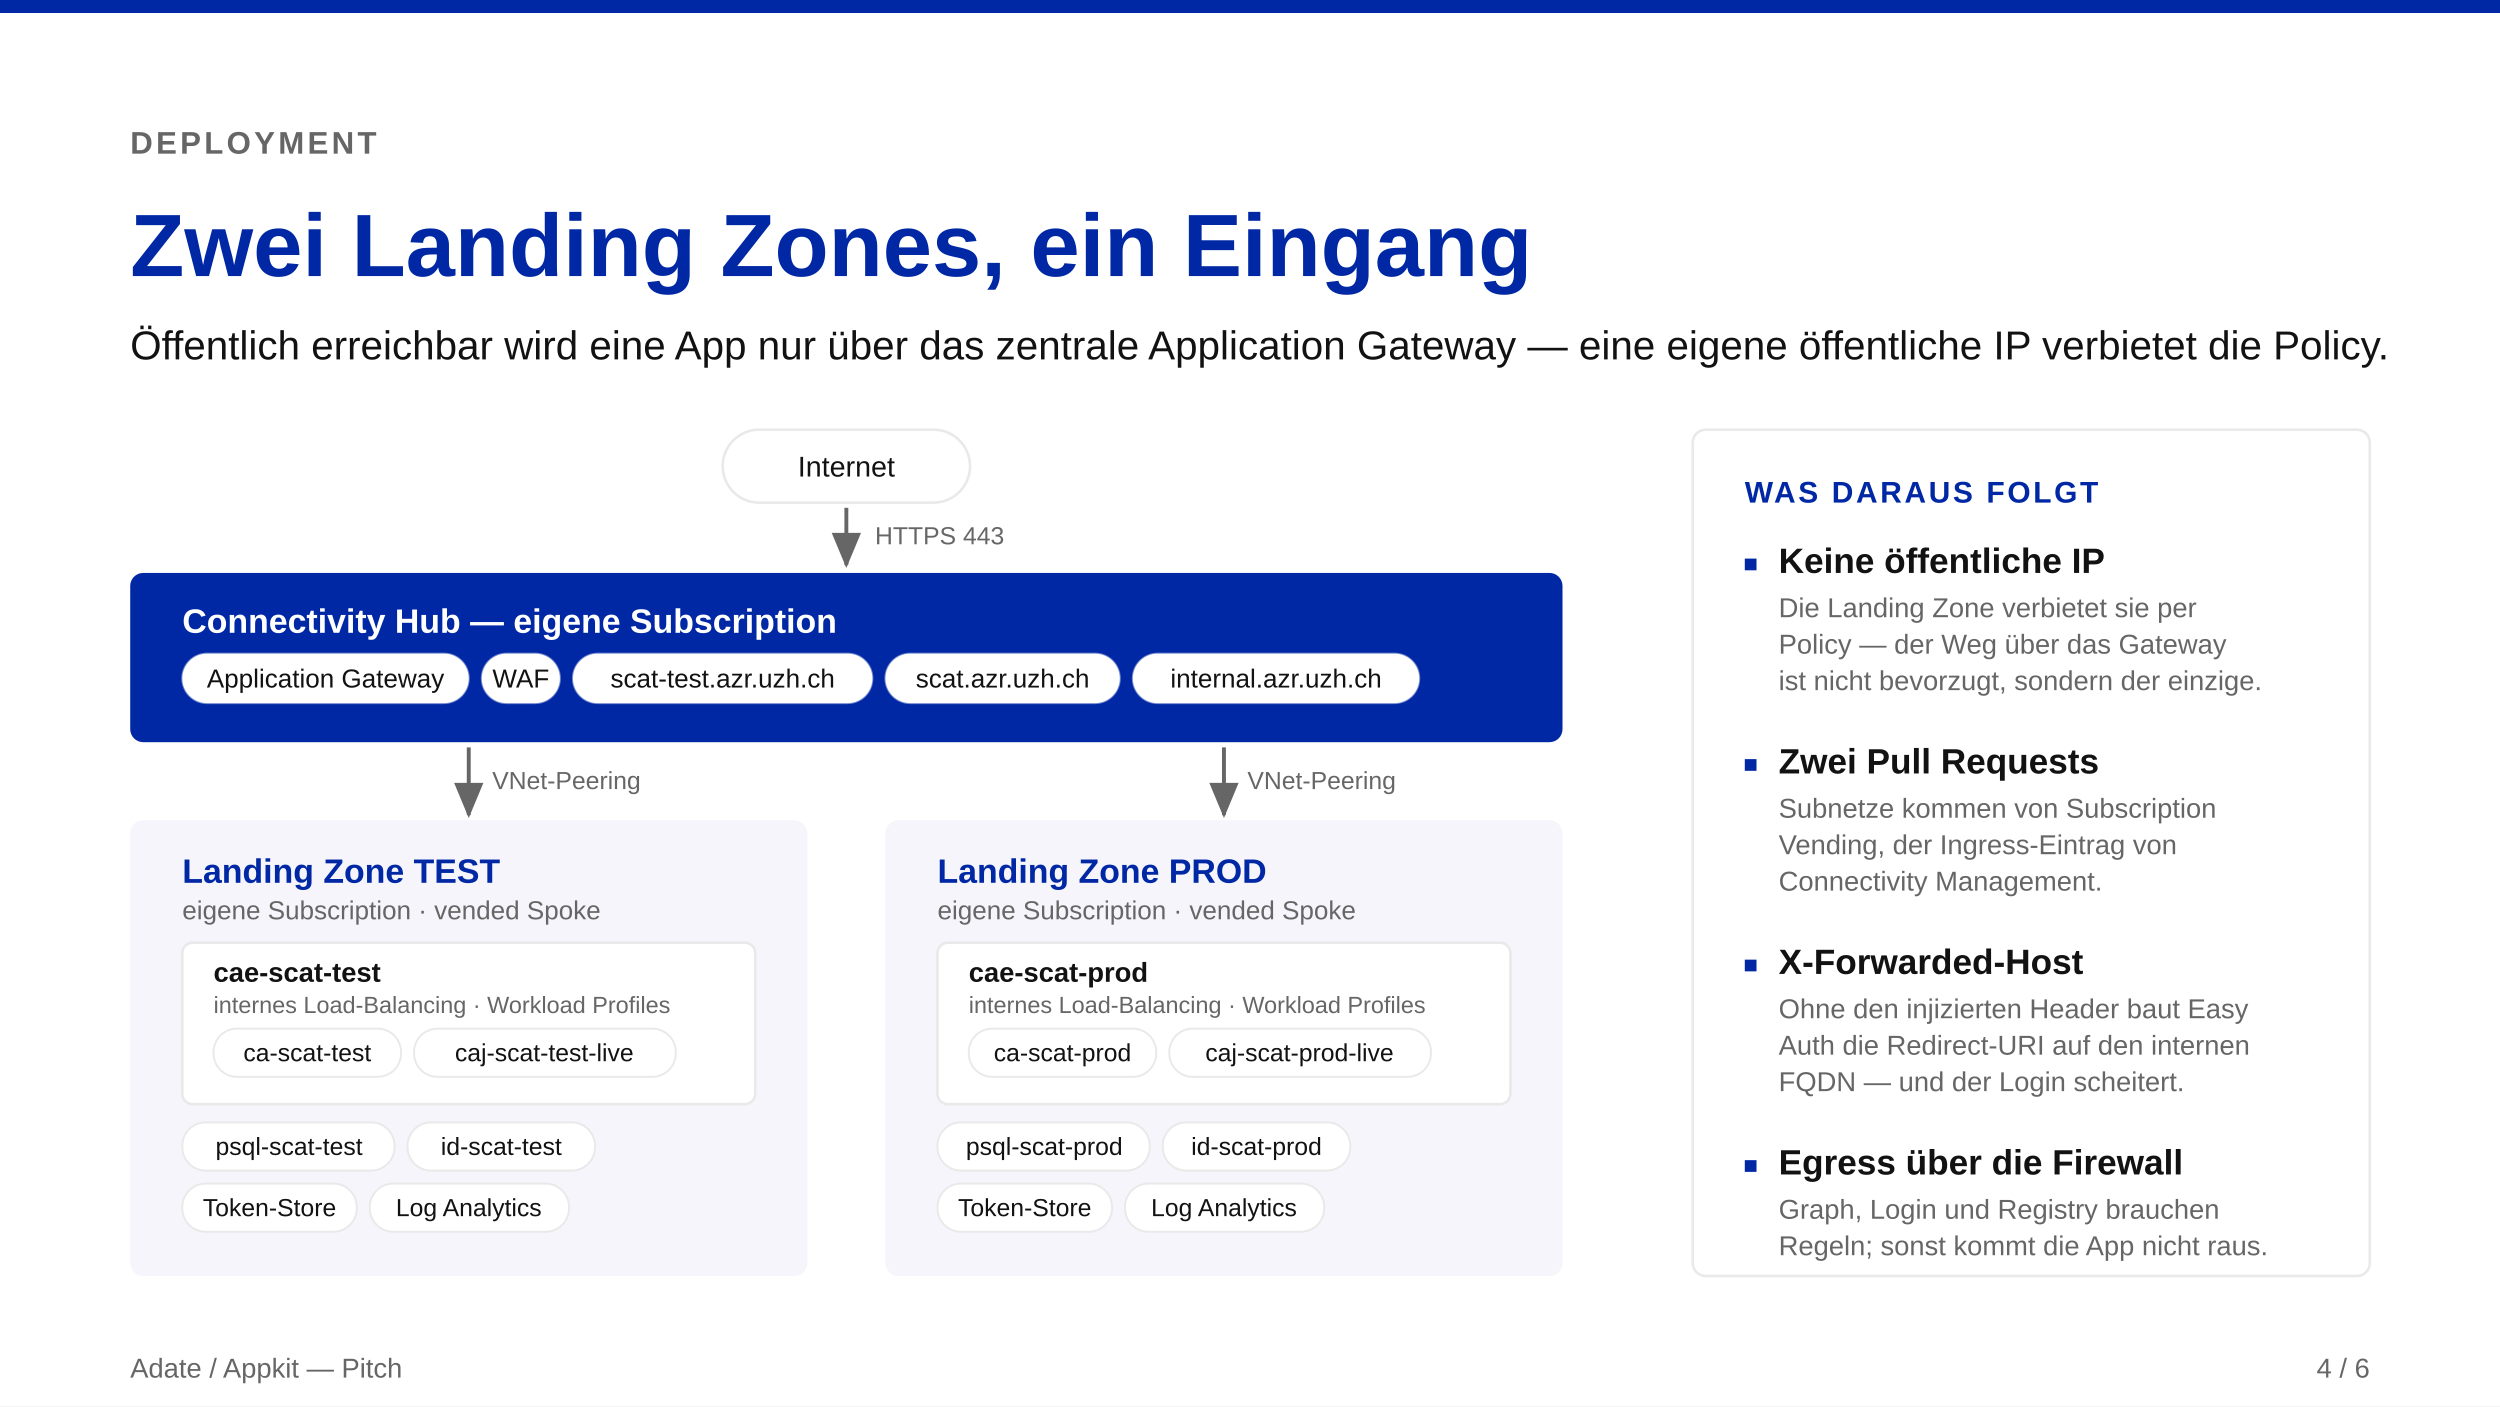
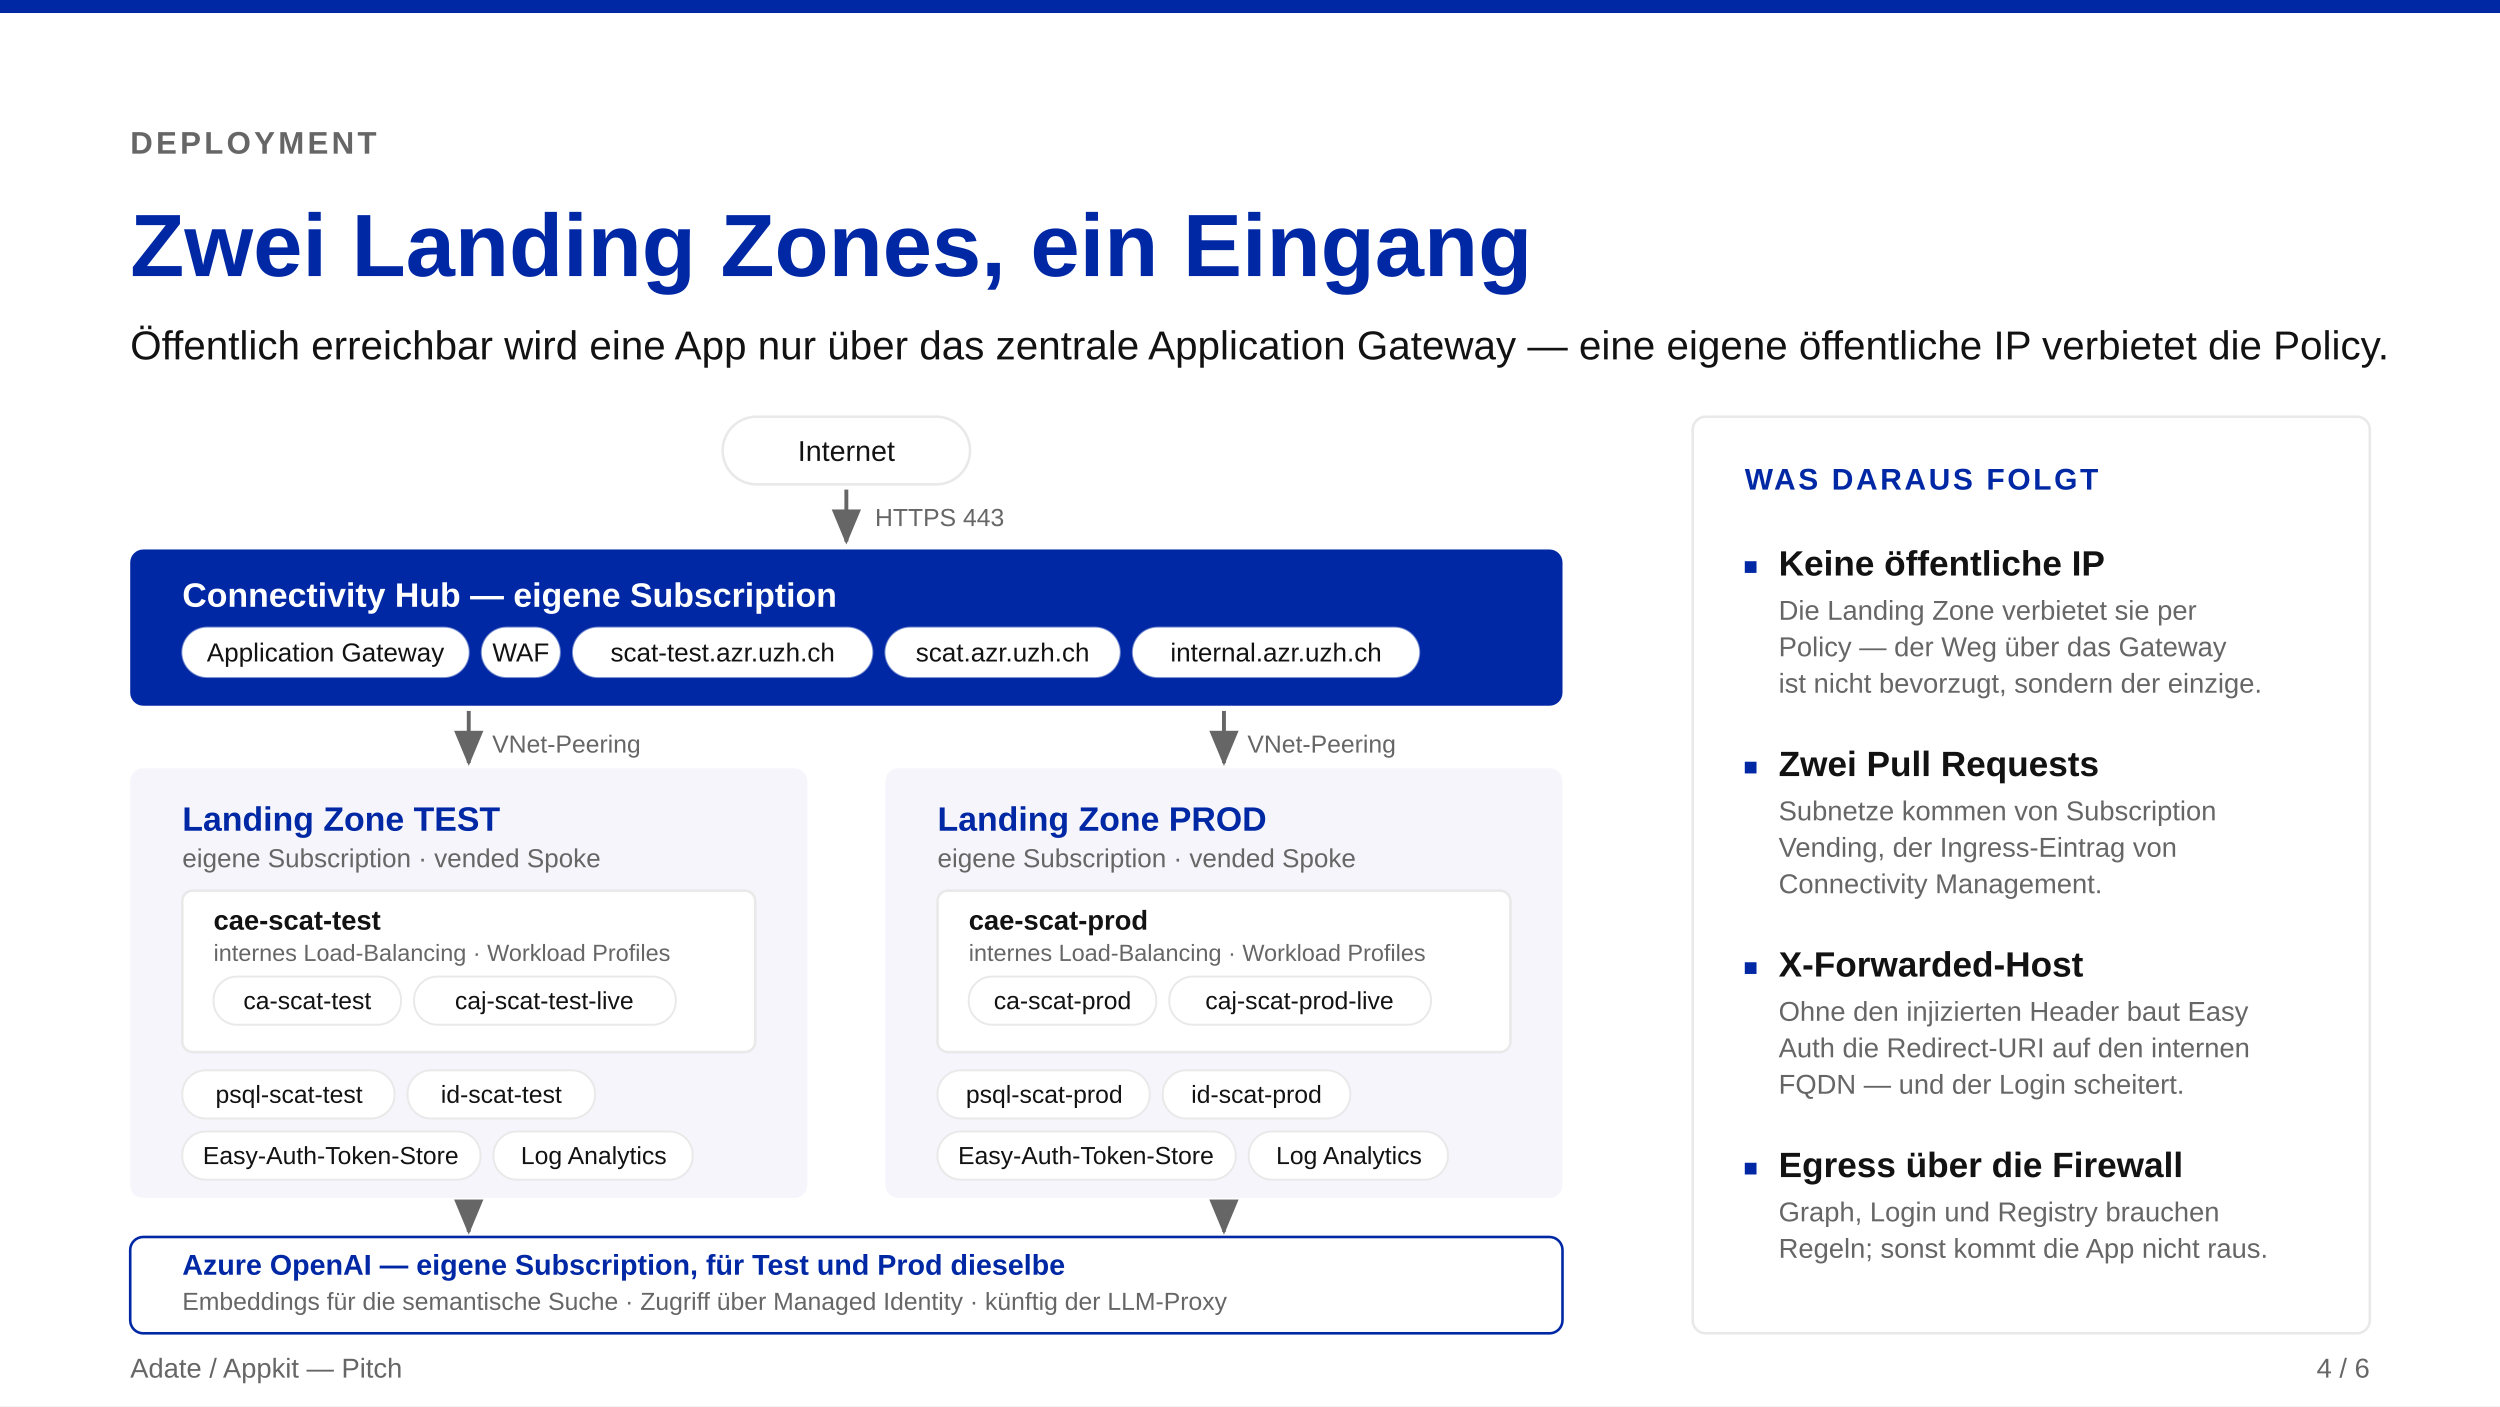
<svg xmlns="http://www.w3.org/2000/svg" viewBox="0 0 1920 1080" width="1920" height="1080" font-family="'Source Sans Pro','Source Sans 3','Helvetica Neue',Arial,Helvetica,sans-serif">
  <defs>
    <marker id="arw4" viewBox="0 0 12 10" refX="11" refY="5" markerWidth="9" markerHeight="8" orient="auto">
      <path d="M0 0 L12 5 L0 10 z" fill="#666666" />
    </marker>
  </defs>
  <rect width="1920" height="1080" fill="#FFFFFF" />
  <rect x="0" y="0" width="1920" height="10" fill="#0028A5" />
  <text x="100" y="118" font-size="24" fill="#666666" font-weight="600" letter-spacing="2.5">DEPLOYMENT</text>
  <text x="100" y="212" font-size="68" fill="#0028A5" font-weight="600">Zwei Landing Zones, ein Eingang</text>
  <text x="100" y="276" font-size="31" fill="#121212">Öffentlich erreichbar wird eine App nur über das zentrale Application Gateway — eine eigene öffentliche IP verbietet die Policy.</text>
-   <rect x="555" y="330" width="190" height="56" rx="28" fill="#FFFFFF" stroke="#E9E9E9" stroke-width="2" />
-   <text x="650" y="366" font-size="22" fill="#121212" text-anchor="middle">Internet</text>
-   <path d="M650 390 V434" stroke="#666666" stroke-width="3" marker-end="url(#arw4)" />
-   <text x="672" y="418" font-size="19" fill="#666666">HTTPS 443</text>
-   <rect x="100" y="440" width="1100" height="130" rx="10" fill="#0028A5" />
-   <text x="140" y="486" font-size="26" fill="#FFFFFF" font-weight="600">Connectivity Hub — eigene Subscription</text>
-   <rect x="140" y="502" width="220" height="38" rx="19" fill="#FFFFFF" stroke="rgba(255,255,255,.45)" stroke-width="1.5" />
-   <text x="250" y="528" font-size="20" fill="#121212" text-anchor="middle">Application Gateway</text>
-   <rect x="370" y="502" width="60" height="38" rx="19" fill="#FFFFFF" stroke="rgba(255,255,255,.45)" stroke-width="1.5" />
-   <text x="400" y="528" font-size="20" fill="#121212" text-anchor="middle">WAF</text>
-   <rect x="440" y="502" width="230" height="38" rx="19" fill="#FFFFFF" stroke="rgba(255,255,255,.45)" stroke-width="1.5" />
-   <text x="555" y="528" font-size="20" fill="#121212" text-anchor="middle">scat-test.azr.uzh.ch</text>
-   <rect x="680" y="502" width="180" height="38" rx="19" fill="#FFFFFF" stroke="rgba(255,255,255,.45)" stroke-width="1.5" />
-   <text x="770" y="528" font-size="20" fill="#121212" text-anchor="middle">scat.azr.uzh.ch</text>
-   <rect x="870" y="502" width="220" height="38" rx="19" fill="#FFFFFF" stroke="rgba(255,255,255,.45)" stroke-width="1.5" />
-   <text x="980" y="528" font-size="20" fill="#121212" text-anchor="middle">internal.azr.uzh.ch</text>
-   <path d="M360 574 V626" stroke="#666666" stroke-width="3" marker-end="url(#arw4)" />
-   <path d="M940 574 V626" stroke="#666666" stroke-width="3" marker-end="url(#arw4)" />
-   <text x="378" y="606" font-size="19" fill="#666666">VNet-Peering</text>
-   <text x="958" y="606" font-size="19" fill="#666666">VNet-Peering</text>
-   <rect x="100" y="630" width="520" height="350" rx="10" fill="#F5F5FB" />
-   <text x="140" y="678" font-size="26" fill="#0028A5" font-weight="600">Landing Zone TEST</text>
-   <text x="140" y="706" font-size="20" fill="#666666">eigene Subscription · vended Spoke</text>
-   <rect x="140" y="724" width="440" height="124" rx="8" fill="#FFFFFF" stroke="#E9E9E9" stroke-width="2" />
-   <text x="164" y="754" font-size="21" fill="#121212" font-weight="600">cae-scat-test</text>
-   <text x="164" y="778" font-size="18" fill="#666666">internes Load-Balancing · Workload Profiles</text>
-   <rect x="164" y="790" width="144" height="37" rx="18" fill="#FFFFFF" stroke="#E9E9E9" stroke-width="1.5" />
-   <text x="236" y="815" font-size="19" fill="#121212" text-anchor="middle">ca-scat-test</text>
-   <rect x="318" y="790" width="201" height="37" rx="18" fill="#FFFFFF" stroke="#E9E9E9" stroke-width="1.5" />
-   <text x="418" y="815" font-size="19" fill="#121212" text-anchor="middle">caj-scat-test-live</text>
-   <rect x="140" y="862" width="163" height="37" rx="18" fill="#FFFFFF" stroke="#E9E9E9" stroke-width="1.5" />
-   <text x="222" y="887" font-size="19" fill="#121212" text-anchor="middle">psql-scat-test</text>
-   <rect x="313" y="862" width="144" height="37" rx="18" fill="#FFFFFF" stroke="#E9E9E9" stroke-width="1.5" />
-   <text x="385" y="887" font-size="19" fill="#121212" text-anchor="middle">id-scat-test</text>
-   <rect x="140" y="909" width="134" height="37" rx="18" fill="#FFFFFF" stroke="#E9E9E9" stroke-width="1.5" />
-   <text x="207" y="934" font-size="19" fill="#121212" text-anchor="middle">Token-Store</text>
-   <rect x="284" y="909" width="153" height="37" rx="18" fill="#FFFFFF" stroke="#E9E9E9" stroke-width="1.5" />
-   <text x="360" y="934" font-size="19" fill="#121212" text-anchor="middle">Log Analytics</text>
-   <rect x="680" y="630" width="520" height="350" rx="10" fill="#F5F5FB" />
-   <text x="720" y="678" font-size="26" fill="#0028A5" font-weight="600">Landing Zone PROD</text>
-   <text x="720" y="706" font-size="20" fill="#666666">eigene Subscription · vended Spoke</text>
-   <rect x="720" y="724" width="440" height="124" rx="8" fill="#FFFFFF" stroke="#E9E9E9" stroke-width="2" />
-   <text x="744" y="754" font-size="21" fill="#121212" font-weight="600">cae-scat-prod</text>
-   <text x="744" y="778" font-size="18" fill="#666666">internes Load-Balancing · Workload Profiles</text>
-   <rect x="744" y="790" width="144" height="37" rx="18" fill="#FFFFFF" stroke="#E9E9E9" stroke-width="1.5" />
-   <text x="816" y="815" font-size="19" fill="#121212" text-anchor="middle">ca-scat-prod</text>
-   <rect x="898" y="790" width="201" height="37" rx="18" fill="#FFFFFF" stroke="#E9E9E9" stroke-width="1.5" />
-   <text x="998" y="815" font-size="19" fill="#121212" text-anchor="middle">caj-scat-prod-live</text>
-   <rect x="720" y="862" width="163" height="37" rx="18" fill="#FFFFFF" stroke="#E9E9E9" stroke-width="1.5" />
-   <text x="802" y="887" font-size="19" fill="#121212" text-anchor="middle">psql-scat-prod</text>
-   <rect x="893" y="862" width="144" height="37" rx="18" fill="#FFFFFF" stroke="#E9E9E9" stroke-width="1.5" />
-   <text x="965" y="887" font-size="19" fill="#121212" text-anchor="middle">id-scat-prod</text>
-   <rect x="720" y="909" width="134" height="37" rx="18" fill="#FFFFFF" stroke="#E9E9E9" stroke-width="1.5" />
-   <text x="787" y="934" font-size="19" fill="#121212" text-anchor="middle">Token-Store</text>
-   <rect x="864" y="909" width="153" height="37" rx="18" fill="#FFFFFF" stroke="#E9E9E9" stroke-width="1.5" />
-   <text x="940" y="934" font-size="19" fill="#121212" text-anchor="middle">Log Analytics</text>
-   <rect x="1300" y="330" width="520" height="650" rx="10" fill="#FFFFFF" stroke="#E9E9E9" stroke-width="2" />
-   <text x="1340" y="386" font-size="23" fill="#0028A5" font-weight="600" letter-spacing="2">WAS DARAUS FOLGT</text>
-   <rect x="1340" y="429" width="9" height="9" fill="#0028A5" />
-   <text x="1366" y="440" font-size="27" fill="#121212" font-weight="600">Keine öffentliche IP</text>
-   <text x="1366" y="474" font-size="21" fill="#666666">Die Landing Zone verbietet sie per</text>
-   <text x="1366" y="502" font-size="21" fill="#666666">Policy — der Weg über das Gateway</text>
-   <text x="1366" y="530" font-size="21" fill="#666666">ist nicht bevorzugt, sondern der einzige.</text>
-   <rect x="1340" y="583" width="9" height="9" fill="#0028A5" />
-   <text x="1366" y="594" font-size="27" fill="#121212" font-weight="600">Zwei Pull Requests</text>
-   <text x="1366" y="628" font-size="21" fill="#666666">Subnetze kommen von Subscription</text>
-   <text x="1366" y="656" font-size="21" fill="#666666">Vending, der Ingress-Eintrag von</text>
-   <text x="1366" y="684" font-size="21" fill="#666666">Connectivity Management.</text>
-   <rect x="1340" y="737" width="9" height="9" fill="#0028A5" />
-   <text x="1366" y="748" font-size="27" fill="#121212" font-weight="600">X-Forwarded-Host</text>
-   <text x="1366" y="782" font-size="21" fill="#666666">Ohne den injizierten Header baut Easy</text>
-   <text x="1366" y="810" font-size="21" fill="#666666">Auth die Redirect-URI auf den internen</text>
-   <text x="1366" y="838" font-size="21" fill="#666666">FQDN — und der Login scheitert.</text>
-   <rect x="1340" y="891" width="9" height="9" fill="#0028A5" />
-   <text x="1366" y="902" font-size="27" fill="#121212" font-weight="600">Egress über die Firewall</text>
-   <text x="1366" y="936" font-size="21" fill="#666666">Graph, Login und Registry brauchen</text>
-   <text x="1366" y="964" font-size="21" fill="#666666">Regeln; sonst kommt die App nicht raus.</text>
+   <rect x="555" y="320" width="190" height="52" rx="26" fill="#FFFFFF" stroke="#E9E9E9" stroke-width="2" />
+   <text x="650" y="354" font-size="22" fill="#121212" text-anchor="middle">Internet</text>
+   <path d="M650 376 V416" stroke="#666666" stroke-width="3" marker-end="url(#arw4)" />
+   <text x="672" y="404" font-size="19" fill="#666666">HTTPS 443</text>
+   <rect x="100" y="422" width="1100" height="120" rx="10" fill="#0028A5" />
+   <text x="140" y="466" font-size="26" fill="#FFFFFF" font-weight="600">Connectivity Hub — eigene Subscription</text>
+   <rect x="140" y="482" width="220" height="38" rx="19" fill="#FFFFFF" stroke="rgba(255,255,255,.45)" stroke-width="1.5" />
+   <text x="250" y="508" font-size="20" fill="#121212" text-anchor="middle">Application Gateway</text>
+   <rect x="370" y="482" width="60" height="38" rx="19" fill="#FFFFFF" stroke="rgba(255,255,255,.45)" stroke-width="1.5" />
+   <text x="400" y="508" font-size="20" fill="#121212" text-anchor="middle">WAF</text>
+   <rect x="440" y="482" width="230" height="38" rx="19" fill="#FFFFFF" stroke="rgba(255,255,255,.45)" stroke-width="1.5" />
+   <text x="555" y="508" font-size="20" fill="#121212" text-anchor="middle">scat-test.azr.uzh.ch</text>
+   <rect x="680" y="482" width="180" height="38" rx="19" fill="#FFFFFF" stroke="rgba(255,255,255,.45)" stroke-width="1.5" />
+   <text x="770" y="508" font-size="20" fill="#121212" text-anchor="middle">scat.azr.uzh.ch</text>
+   <rect x="870" y="482" width="220" height="38" rx="19" fill="#FFFFFF" stroke="rgba(255,255,255,.45)" stroke-width="1.5" />
+   <text x="980" y="508" font-size="20" fill="#121212" text-anchor="middle">internal.azr.uzh.ch</text>
+   <path d="M360 546 V586" stroke="#666666" stroke-width="3" marker-end="url(#arw4)" />
+   <path d="M940 546 V586" stroke="#666666" stroke-width="3" marker-end="url(#arw4)" />
+   <text x="378" y="578" font-size="19" fill="#666666">VNet-Peering</text>
+   <text x="958" y="578" font-size="19" fill="#666666">VNet-Peering</text>
+   <rect x="100" y="590" width="520" height="330" rx="10" fill="#F5F5FB" />
+   <text x="140" y="638" font-size="26" fill="#0028A5" font-weight="600">Landing Zone TEST</text>
+   <text x="140" y="666" font-size="20" fill="#666666">eigene Subscription · vended Spoke</text>
+   <rect x="140" y="684" width="440" height="124" rx="8" fill="#FFFFFF" stroke="#E9E9E9" stroke-width="2" />
+   <text x="164" y="714" font-size="21" fill="#121212" font-weight="600">cae-scat-test</text>
+   <text x="164" y="738" font-size="18" fill="#666666">internes Load-Balancing · Workload Profiles</text>
+   <rect x="164" y="750" width="144" height="37" rx="18" fill="#FFFFFF" stroke="#E9E9E9" stroke-width="1.5" />
+   <text x="236" y="775" font-size="19" fill="#121212" text-anchor="middle">ca-scat-test</text>
+   <rect x="318" y="750" width="201" height="37" rx="18" fill="#FFFFFF" stroke="#E9E9E9" stroke-width="1.5" />
+   <text x="418" y="775" font-size="19" fill="#121212" text-anchor="middle">caj-scat-test-live</text>
+   <rect x="140" y="822" width="163" height="37" rx="18" fill="#FFFFFF" stroke="#E9E9E9" stroke-width="1.5" />
+   <text x="222" y="847" font-size="19" fill="#121212" text-anchor="middle">psql-scat-test</text>
+   <rect x="313" y="822" width="144" height="37" rx="18" fill="#FFFFFF" stroke="#E9E9E9" stroke-width="1.5" />
+   <text x="385" y="847" font-size="19" fill="#121212" text-anchor="middle">id-scat-test</text>
+   <rect x="140" y="869" width="229" height="37" rx="18" fill="#FFFFFF" stroke="#E9E9E9" stroke-width="1.5" />
+   <text x="254" y="894" font-size="19" fill="#121212" text-anchor="middle">Easy-Auth-Token-Store</text>
+   <rect x="379" y="869" width="153" height="37" rx="18" fill="#FFFFFF" stroke="#E9E9E9" stroke-width="1.5" />
+   <text x="456" y="894" font-size="19" fill="#121212" text-anchor="middle">Log Analytics</text>
+   <rect x="680" y="590" width="520" height="330" rx="10" fill="#F5F5FB" />
+   <text x="720" y="638" font-size="26" fill="#0028A5" font-weight="600">Landing Zone PROD</text>
+   <text x="720" y="666" font-size="20" fill="#666666">eigene Subscription · vended Spoke</text>
+   <rect x="720" y="684" width="440" height="124" rx="8" fill="#FFFFFF" stroke="#E9E9E9" stroke-width="2" />
+   <text x="744" y="714" font-size="21" fill="#121212" font-weight="600">cae-scat-prod</text>
+   <text x="744" y="738" font-size="18" fill="#666666">internes Load-Balancing · Workload Profiles</text>
+   <rect x="744" y="750" width="144" height="37" rx="18" fill="#FFFFFF" stroke="#E9E9E9" stroke-width="1.5" />
+   <text x="816" y="775" font-size="19" fill="#121212" text-anchor="middle">ca-scat-prod</text>
+   <rect x="898" y="750" width="201" height="37" rx="18" fill="#FFFFFF" stroke="#E9E9E9" stroke-width="1.5" />
+   <text x="998" y="775" font-size="19" fill="#121212" text-anchor="middle">caj-scat-prod-live</text>
+   <rect x="720" y="822" width="163" height="37" rx="18" fill="#FFFFFF" stroke="#E9E9E9" stroke-width="1.5" />
+   <text x="802" y="847" font-size="19" fill="#121212" text-anchor="middle">psql-scat-prod</text>
+   <rect x="893" y="822" width="144" height="37" rx="18" fill="#FFFFFF" stroke="#E9E9E9" stroke-width="1.5" />
+   <text x="965" y="847" font-size="19" fill="#121212" text-anchor="middle">id-scat-prod</text>
+   <rect x="720" y="869" width="229" height="37" rx="18" fill="#FFFFFF" stroke="#E9E9E9" stroke-width="1.5" />
+   <text x="834" y="894" font-size="19" fill="#121212" text-anchor="middle">Easy-Auth-Token-Store</text>
+   <rect x="959" y="869" width="153" height="37" rx="18" fill="#FFFFFF" stroke="#E9E9E9" stroke-width="1.5" />
+   <text x="1036" y="894" font-size="19" fill="#121212" text-anchor="middle">Log Analytics</text>
+   <path d="M360 922 V946" stroke="#666666" stroke-width="3" marker-end="url(#arw4)" />
+   <path d="M940 922 V946" stroke="#666666" stroke-width="3" marker-end="url(#arw4)" />
+   <rect x="100" y="950" width="1100" height="74" rx="10" fill="#FFFFFF" stroke="#0028A5" stroke-width="2" />
+   <text x="140" y="979" font-size="22" fill="#0028A5" font-weight="600">Azure OpenAI — eigene Subscription, für Test und Prod dieselbe</text>
+   <text x="140" y="1006" font-size="19" fill="#666666">Embeddings für die semantische Suche · Zugriff über Managed Identity · künftig der LLM-Proxy</text>
+   <rect x="1300" y="320" width="520" height="704" rx="10" fill="#FFFFFF" stroke="#E9E9E9" stroke-width="2" />
+   <text x="1340" y="376" font-size="23" fill="#0028A5" font-weight="600" letter-spacing="2">WAS DARAUS FOLGT</text>
+   <rect x="1340" y="431" width="9" height="9" fill="#0028A5" />
+   <text x="1366" y="442" font-size="27" fill="#121212" font-weight="600">Keine öffentliche IP</text>
+   <text x="1366" y="476" font-size="21" fill="#666666">Die Landing Zone verbietet sie per</text>
+   <text x="1366" y="504" font-size="21" fill="#666666">Policy — der Weg über das Gateway</text>
+   <text x="1366" y="532" font-size="21" fill="#666666">ist nicht bevorzugt, sondern der einzige.</text>
+   <rect x="1340" y="585" width="9" height="9" fill="#0028A5" />
+   <text x="1366" y="596" font-size="27" fill="#121212" font-weight="600">Zwei Pull Requests</text>
+   <text x="1366" y="630" font-size="21" fill="#666666">Subnetze kommen von Subscription</text>
+   <text x="1366" y="658" font-size="21" fill="#666666">Vending, der Ingress-Eintrag von</text>
+   <text x="1366" y="686" font-size="21" fill="#666666">Connectivity Management.</text>
+   <rect x="1340" y="739" width="9" height="9" fill="#0028A5" />
+   <text x="1366" y="750" font-size="27" fill="#121212" font-weight="600">X-Forwarded-Host</text>
+   <text x="1366" y="784" font-size="21" fill="#666666">Ohne den injizierten Header baut Easy</text>
+   <text x="1366" y="812" font-size="21" fill="#666666">Auth die Redirect-URI auf den internen</text>
+   <text x="1366" y="840" font-size="21" fill="#666666">FQDN — und der Login scheitert.</text>
+   <rect x="1340" y="893" width="9" height="9" fill="#0028A5" />
+   <text x="1366" y="904" font-size="27" fill="#121212" font-weight="600">Egress über die Firewall</text>
+   <text x="1366" y="938" font-size="21" fill="#666666">Graph, Login und Registry brauchen</text>
+   <text x="1366" y="966" font-size="21" fill="#666666">Regeln; sonst kommt die App nicht raus.</text>
  <text x="100" y="1058" font-size="21" fill="#666666">Adate / Appkit — Pitch</text>
  <text x="1820" y="1058" font-size="21" fill="#666666" text-anchor="end">4 / 6</text>
</svg>
